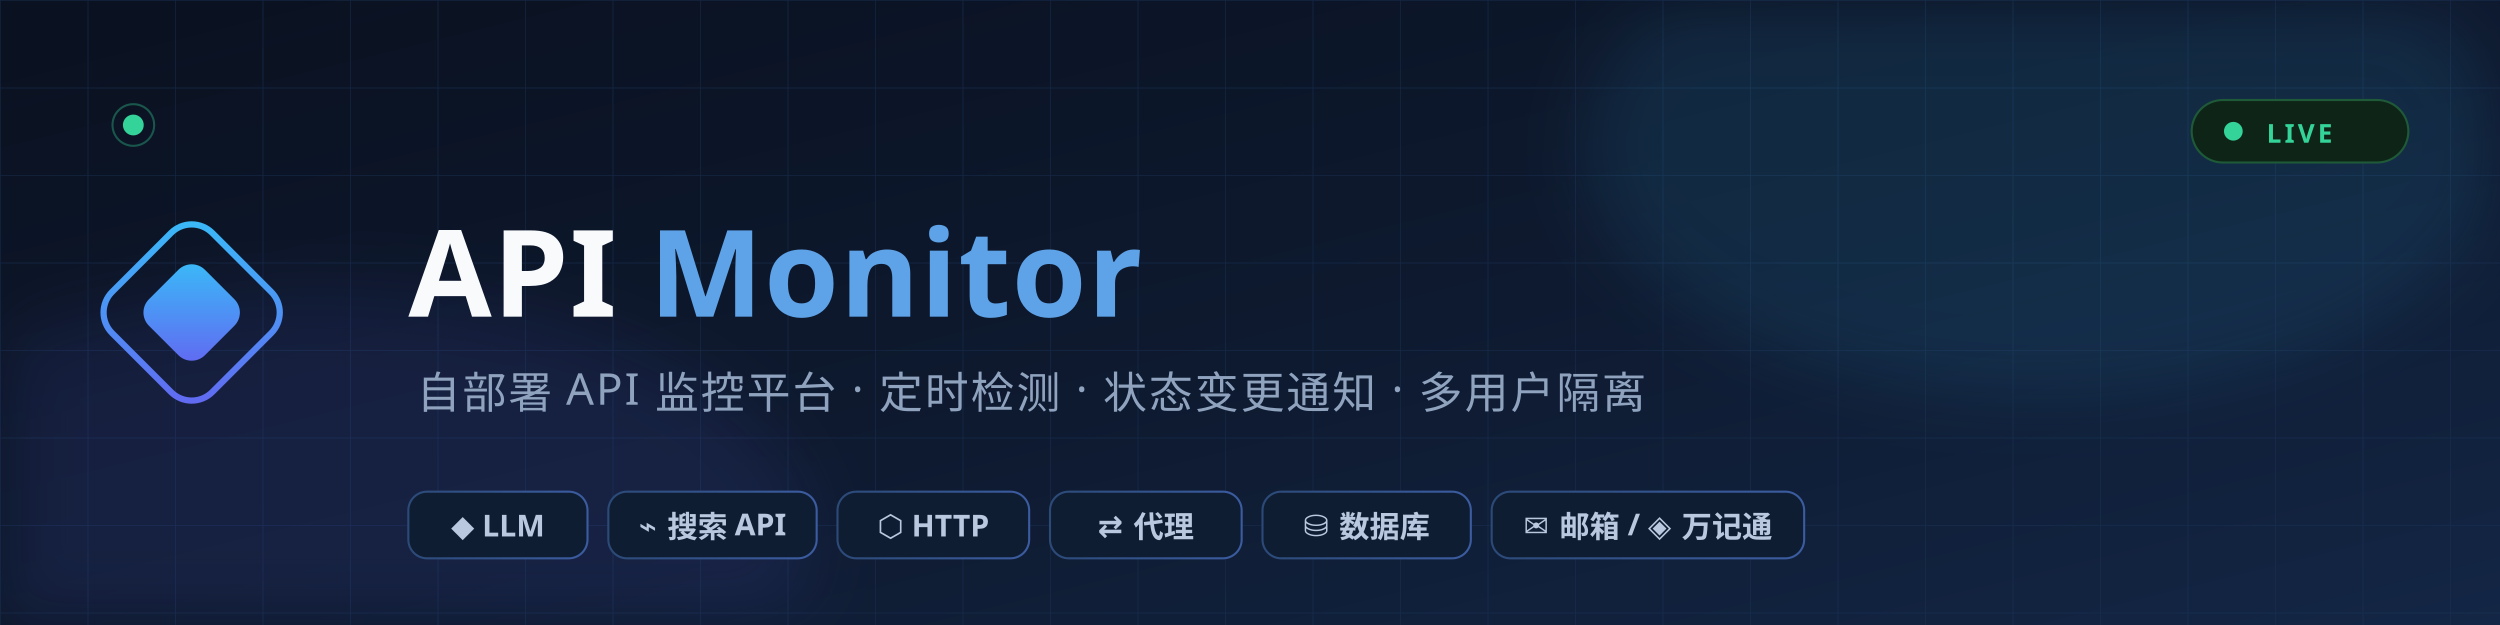
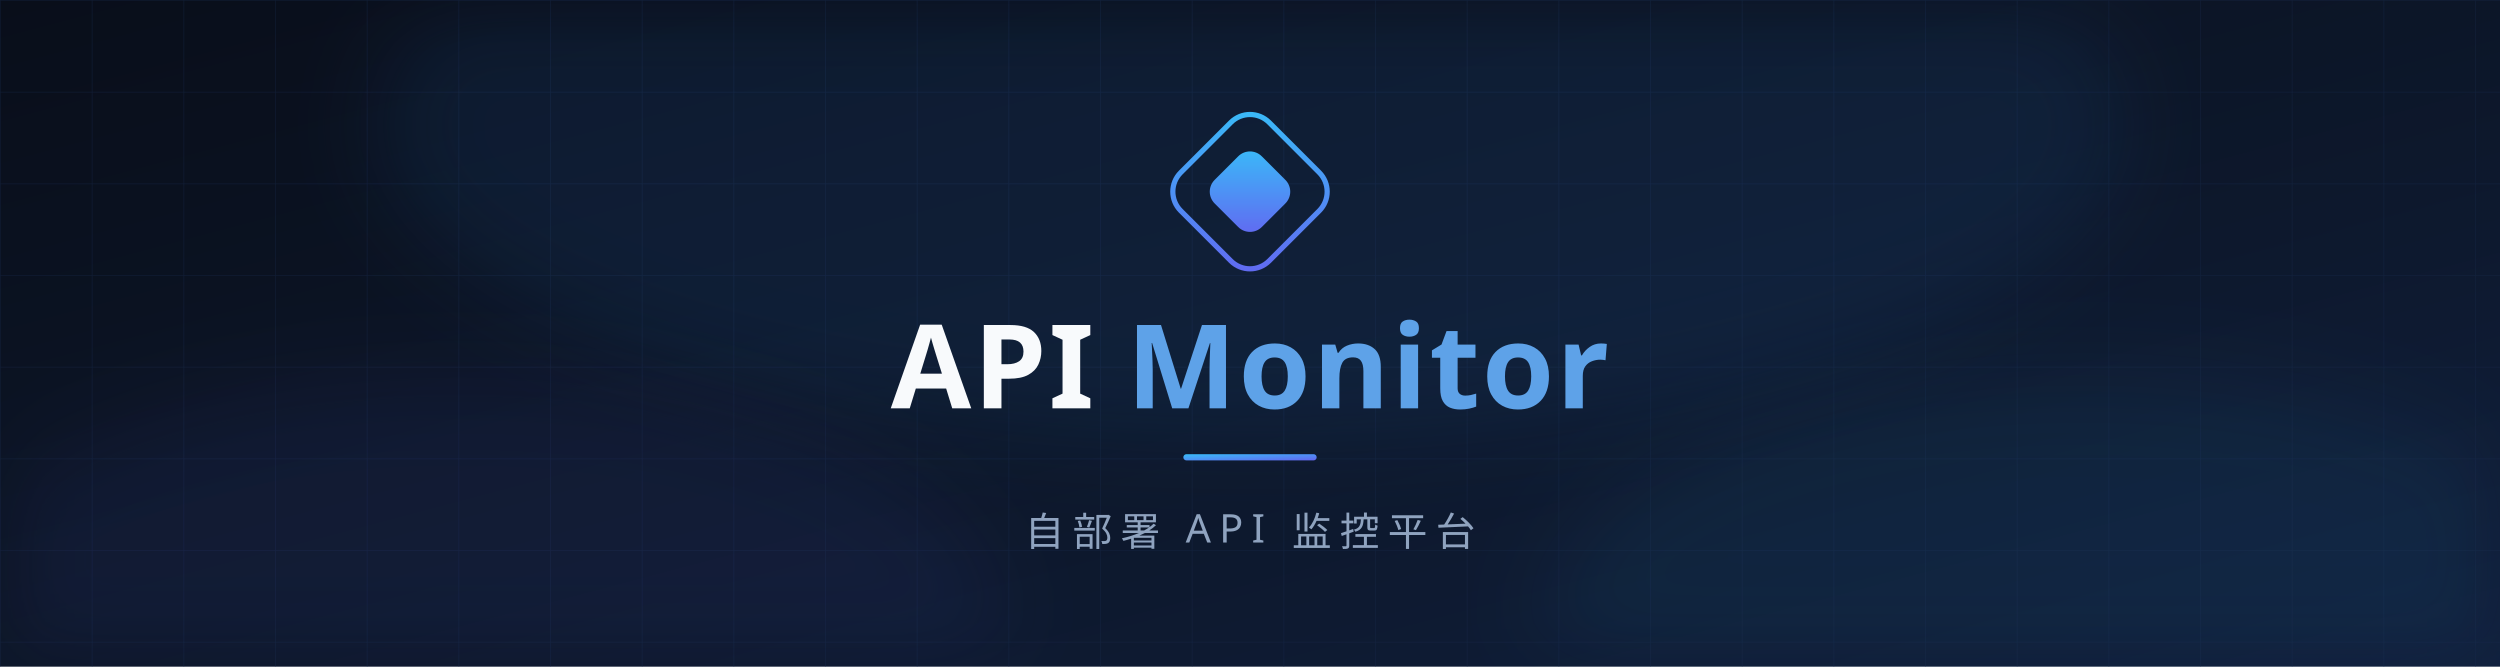
- <svg xmlns="http://www.w3.org/2000/svg" width="1200" height="300" viewBox="0 0 1200 300" font-family="'Segoe UI','PingFang SC','Microsoft YaHei',sans-serif">
+ <svg xmlns="http://www.w3.org/2000/svg" width="1200" height="320" viewBox="0 0 1200 320" font-family="'Segoe UI','PingFang SC','Microsoft YaHei',sans-serif">
  <defs>
    <linearGradient id="bg" x1="0" y1="0" x2="1" y2="1">
-       <stop offset="0" stop-color="#0A1120" />
-       <stop offset="0.55" stop-color="#0E1A30" />
-       <stop offset="1" stop-color="#132645" />
+       <stop offset="0" stop-color="#090E1A" />
+       <stop offset="0.5" stop-color="#0C1628" />
+       <stop offset="1" stop-color="#101F3C" />
    </linearGradient>
    <linearGradient id="accent" x1="0" y1="0" x2="1" y2="1">
      <stop offset="0" stop-color="#38BDF8" />
      <stop offset="1" stop-color="#6366F1" />
    </linearGradient>
-     <linearGradient id="chipStroke" x1="0" y1="0" x2="1" y2="0">
-       <stop offset="0" stop-color="#2C4A78" />
-       <stop offset="1" stop-color="#3B5CA0" />
-     </linearGradient>
-     <pattern id="grid" width="42" height="42" patternUnits="userSpaceOnUse">
-       <path d="M42 0H0V42" fill="none" stroke="#1C355A" stroke-width="0.7" opacity="0.55" />
+     <pattern id="grid" width="44" height="44" patternUnits="userSpaceOnUse">
+       <path d="M44 0H0V44" fill="none" stroke="#182C4E" stroke-width="0.6" opacity="0.45" />
    </pattern>
-     <filter id="soft" x="-40%" y="-40%" width="180%" height="180%">
-       <feGaussianBlur stdDeviation="16" />
+     <filter id="soft" x="-60%" y="-60%" width="220%" height="220%">
+       <feGaussianBlur stdDeviation="22" />
    </filter>
  </defs>
-   <rect width="1200" height="300" fill="url(#bg)" />
-   <rect width="1200" height="300" fill="url(#grid)" />
-   <ellipse cx="980" cy="70" rx="220" ry="120" fill="#38BDF8" opacity="0.10" filter="url(#soft)" />
-   <ellipse cx="150" cy="260" rx="240" ry="120" fill="#6366F1" opacity="0.10" filter="url(#soft)" />
-   <circle cx="64" cy="60" r="5" fill="#34D399" />
-   <circle cx="64" cy="60" r="10" fill="none" stroke="#34D399" stroke-width="1" opacity="0.35" />
-   <g transform="translate(92,150)">
-     <rect x="-34" y="-34" width="68" height="68" rx="14" transform="rotate(45)" fill="none" stroke="url(#accent)" stroke-width="3" />
-     <rect x="-19" y="-19" width="38" height="38" rx="9" transform="rotate(45)" fill="url(#accent)" />
+   <rect width="1200" height="320" fill="url(#bg)" />
+   <rect width="1200" height="320" fill="url(#grid)" />
+   <ellipse cx="600" cy="60" rx="420" ry="150" fill="#2E7FD6" opacity="0.10" filter="url(#soft)" />
+   <ellipse cx="220" cy="300" rx="260" ry="120" fill="#6366F1" opacity="0.07" filter="url(#soft)" />
+   <ellipse cx="1000" cy="300" rx="260" ry="120" fill="#38BDF8" opacity="0.06" filter="url(#soft)" />
+   <g transform="translate(600,92)">
+     <rect x="-30" y="-30" width="60" height="60" rx="13" transform="rotate(45)" fill="none" stroke="url(#accent)" stroke-width="2.5" />
+     <rect x="-16" y="-16" width="32" height="32" rx="8" transform="rotate(45)" fill="url(#accent)" />
  </g>
-   <text x="196" y="152" font-size="58" font-weight="800" fill="#F8FAFC" letter-spacing="0.5">API <tspan fill="#5EA2E8">Monitor</tspan>
+   <text x="600" y="196" text-anchor="middle" font-size="56" font-weight="800" fill="#F8FAFC" letter-spacing="1">API <tspan fill="#5EA2E8">Monitor</tspan>
  </text>
-   <text x="200" y="196" font-size="21" fill="#8FA3BF" letter-spacing="1">自部署 API 监控平台 · 定时检测 · 状态变更通知 · 多用户隔离</text>
-   <g transform="translate(1052,48)">
-     <rect width="104" height="30" rx="15" fill="#0E2417" stroke="#1F5A38" stroke-width="1" />
-     <circle cx="20" cy="15" r="4.5" fill="#34D399" />
-     <text x="36" y="20.5" font-size="12.5" font-weight="700" fill="#34D399" letter-spacing="1.5">LIVE</text>
-   </g>
-   <g font-size="14.5" fill="#B9C8DE">
-     <g transform="translate(196,236)">
-       <rect width="86" height="32" rx="9" fill="#0F1D33" stroke="url(#chipStroke)" stroke-width="1" />
-       <text x="43" y="21.5" text-anchor="middle" font-weight="600">◆ LLM</text>
-     </g>
-     <g transform="translate(292,236)">
-       <rect width="100" height="32" rx="9" fill="#0F1D33" stroke="url(#chipStroke)" stroke-width="1" />
-       <text x="50" y="21.5" text-anchor="middle" font-weight="600">⌁ 搜索 API</text>
-     </g>
-     <g transform="translate(402,236)">
-       <rect width="92" height="32" rx="9" fill="#0F1D33" stroke="url(#chipStroke)" stroke-width="1" />
-       <text x="46" y="21.5" text-anchor="middle" font-weight="600">⬡ HTTP</text>
-     </g>
-     <g transform="translate(504,236)">
-       <rect width="92" height="32" rx="9" fill="#0F1D33" stroke="url(#chipStroke)" stroke-width="1" />
-       <text x="46" y="21.5" text-anchor="middle" font-weight="600">⇄ 代理</text>
-     </g>
-     <g transform="translate(606,236)">
-       <rect width="100" height="32" rx="9" fill="#0F1D33" stroke="url(#chipStroke)" stroke-width="1" />
-       <text x="50" y="21.5" text-anchor="middle" font-weight="600">⛁ 数据库</text>
-     </g>
-     <g transform="translate(716,236)">
-       <rect width="150" height="32" rx="9" fill="#0F1D33" stroke="url(#chipStroke)" stroke-width="1" />
-       <text x="75" y="21.5" text-anchor="middle" font-weight="600">✉ 邮箱 / ◈ 万记通</text>
-     </g>
-   </g>
+   <rect x="568" y="218" width="64" height="3" rx="1.5" fill="url(#accent)" />
+   <text x="600" y="262" text-anchor="middle" font-size="19" fill="#8FA3BF" letter-spacing="4">自部署 API 监控平台</text>
</svg>
